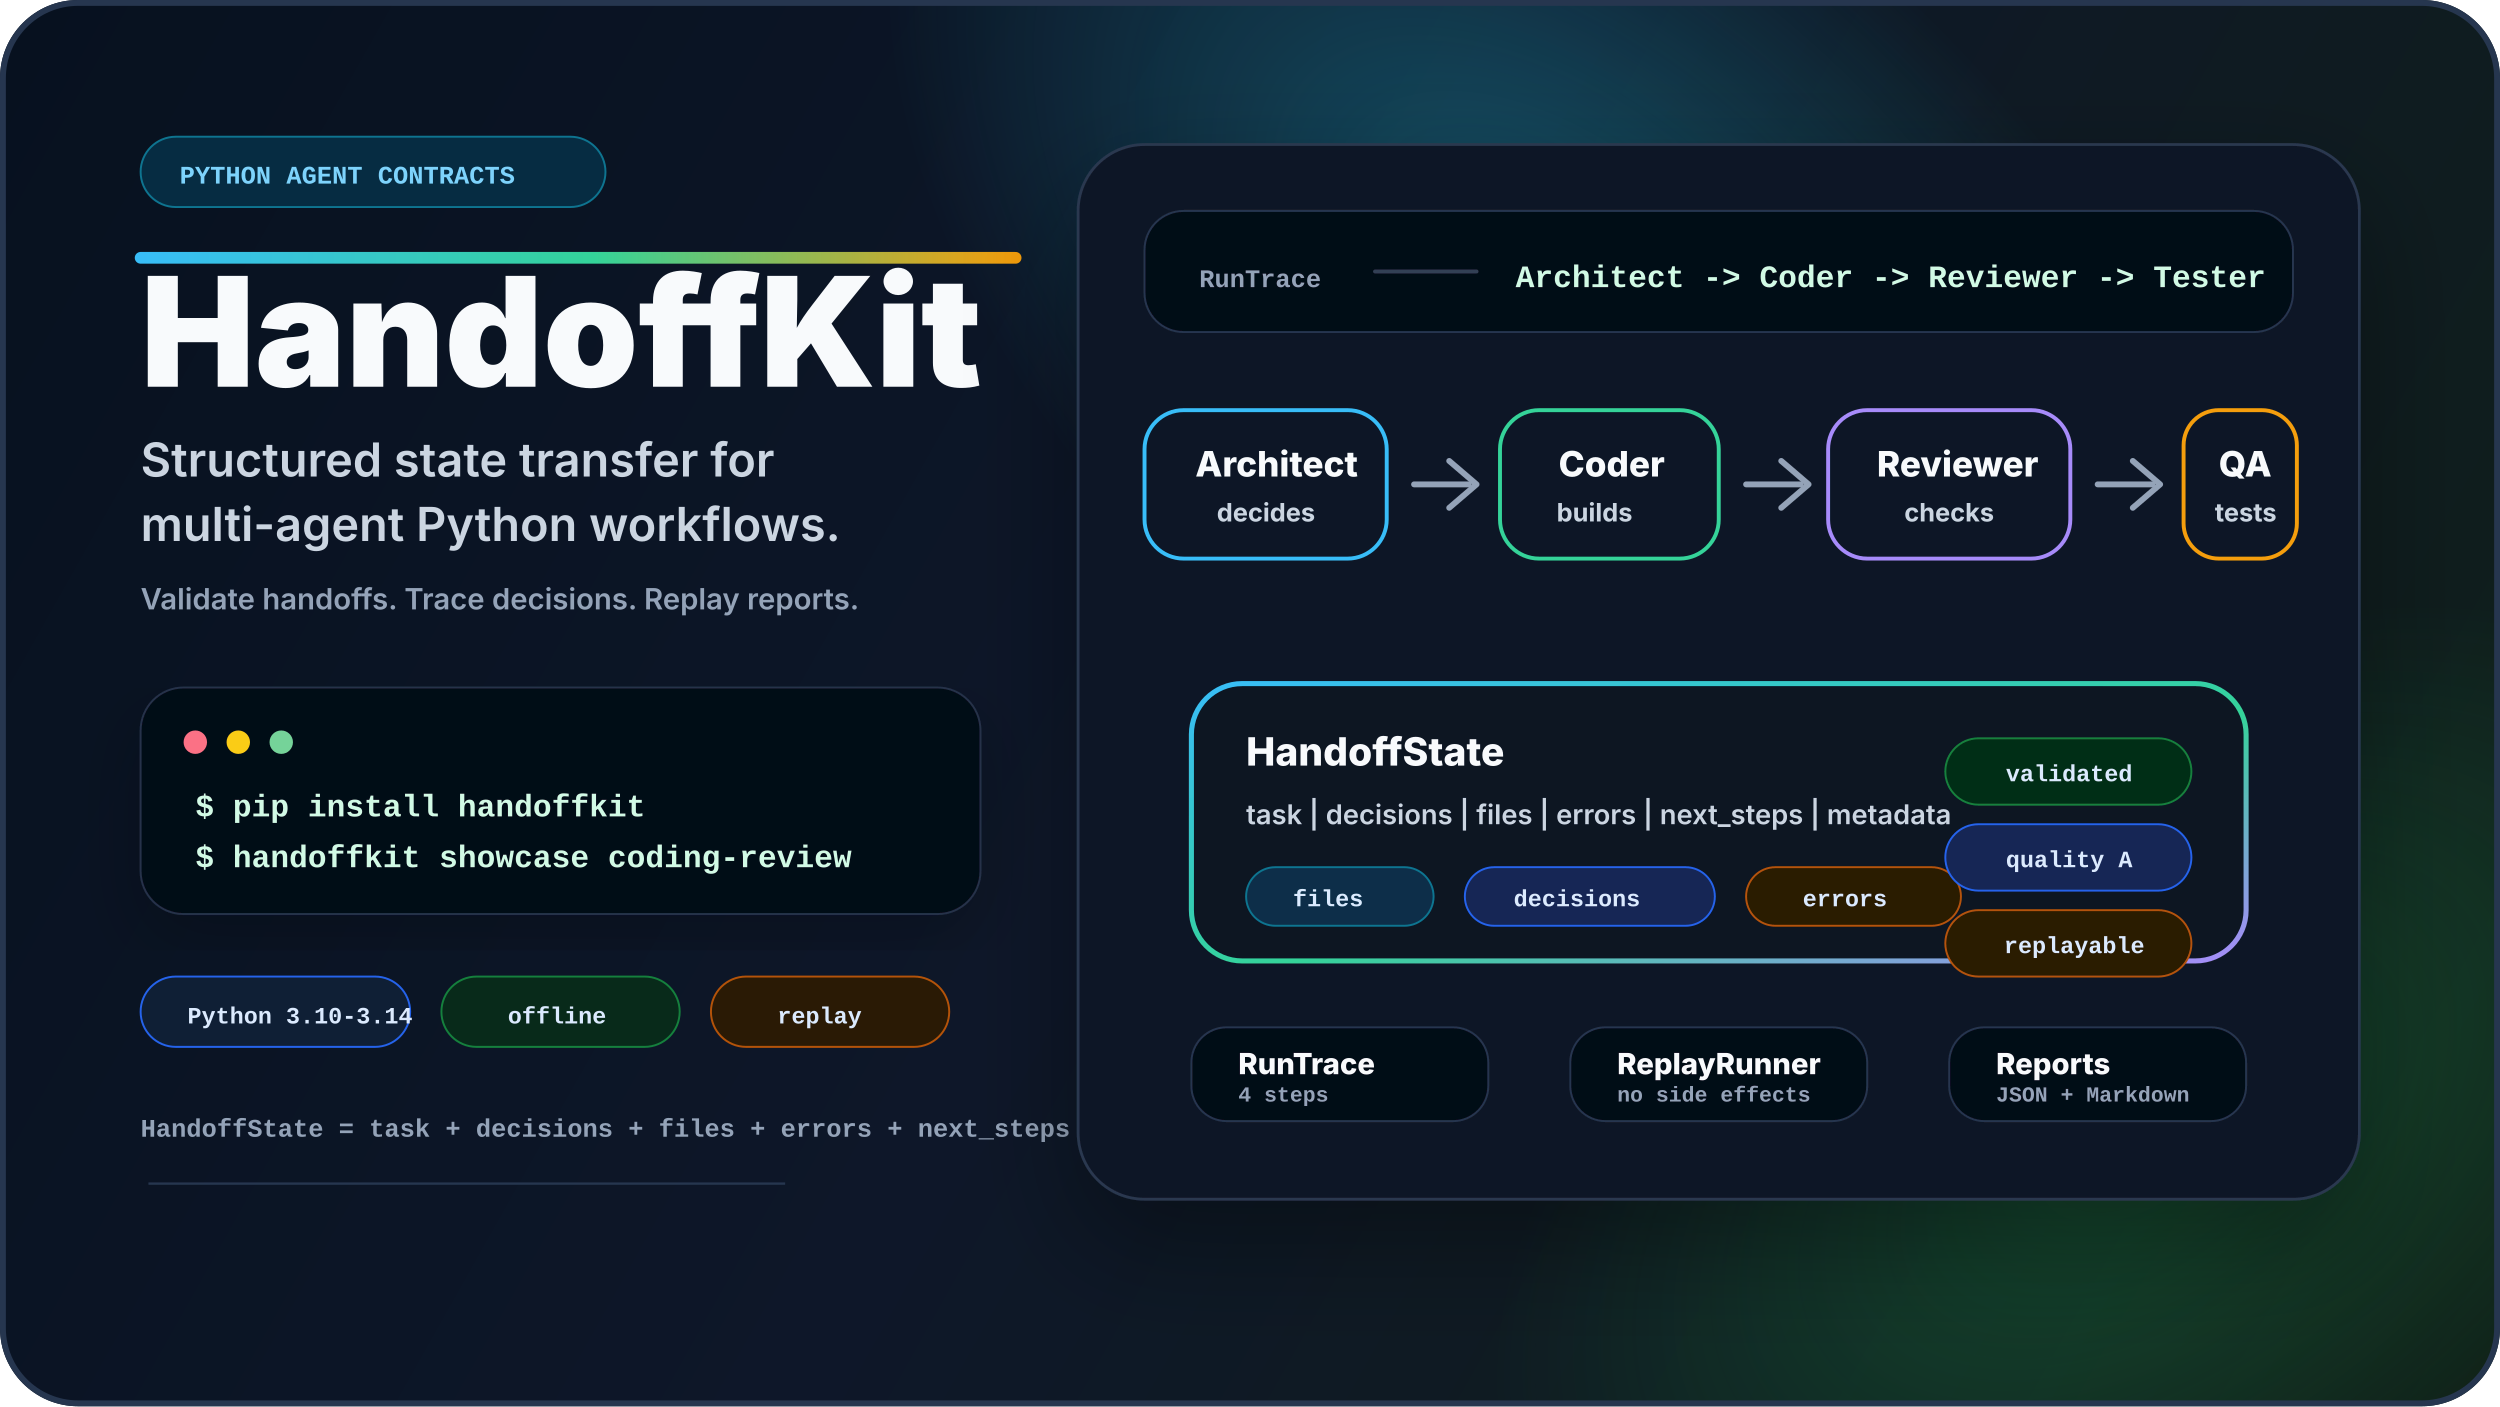
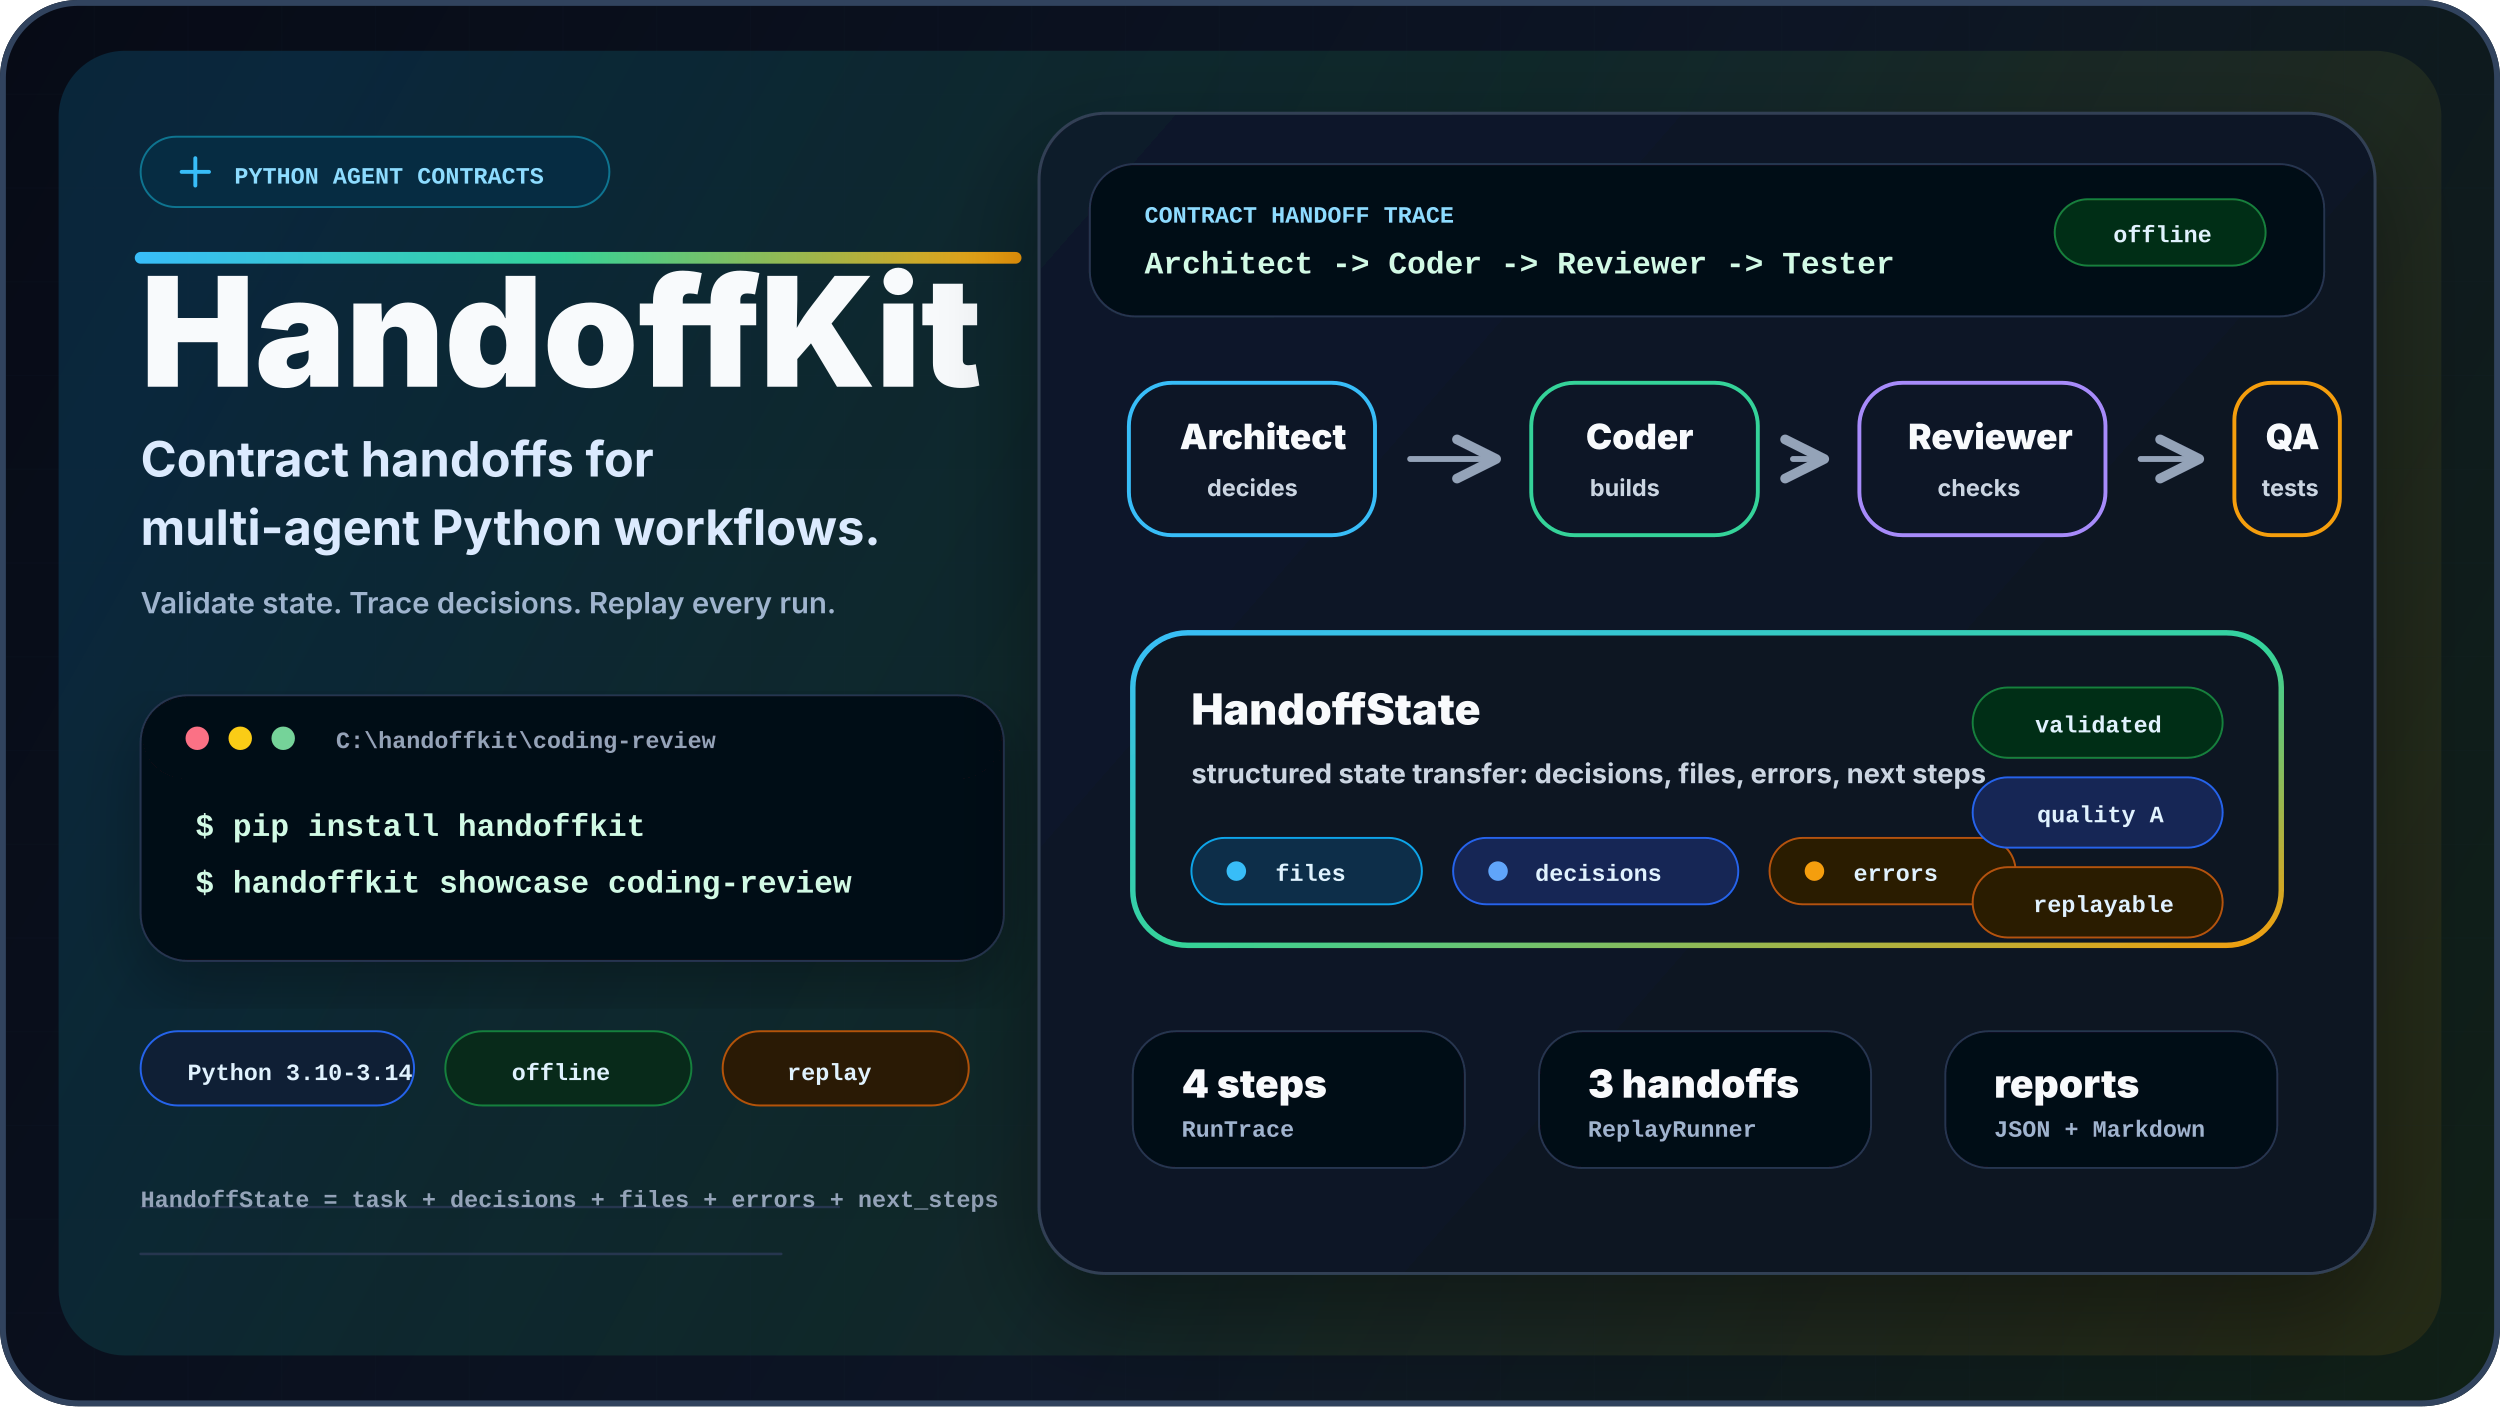
<svg xmlns="http://www.w3.org/2000/svg" width="1280" height="720" viewBox="0 0 1280 720" role="img" aria-labelledby="title desc">
  <defs>
    <linearGradient id="bg" x1="0" y1="0" x2="1280" y2="720" gradientUnits="userSpaceOnUse">
-       <stop stop-color="#07111f" />
-       <stop offset="0.48" stop-color="#0e1729" />
-       <stop offset="1" stop-color="#102018" />
+       <stop stop-color="#070b16" />
+       <stop offset="0.55" stop-color="#0d1525" />
+       <stop offset="1" stop-color="#102016" />
    </linearGradient>
-     <radialGradient id="cyanGlow" cx="0" cy="0" r="1" gradientUnits="userSpaceOnUse" gradientTransform="translate(806 164) rotate(42) scale(420 240)">
-       <stop stop-color="#22d3ee" stop-opacity="0.34" />
-       <stop offset="1" stop-color="#22d3ee" stop-opacity="0" />
-     </radialGradient>
-     <radialGradient id="greenGlow" cx="0" cy="0" r="1" gradientUnits="userSpaceOnUse" gradientTransform="translate(1092 584) rotate(-34) scale(370 220)">
-       <stop stop-color="#22c55e" stop-opacity="0.26" />
-       <stop offset="1" stop-color="#22c55e" stop-opacity="0" />
-     </radialGradient>
-     <linearGradient id="accent" x1="70" y1="0" x2="520" y2="0" gradientUnits="userSpaceOnUse">
+     <linearGradient id="wash" x1="138" y1="82" x2="1180" y2="656" gradientUnits="userSpaceOnUse">
+       <stop stop-color="#0ea5e9" stop-opacity="0.18" />
+       <stop offset="0.45" stop-color="#22c55e" stop-opacity="0.12" />
+       <stop offset="1" stop-color="#f59e0b" stop-opacity="0.10" />
+     </linearGradient>
+     <linearGradient id="accent" x1="72" y1="0" x2="520" y2="0" gradientUnits="userSpaceOnUse">
+       <stop stop-color="#38bdf8" />
+       <stop offset="0.48" stop-color="#34d399" />
+       <stop offset="1" stop-color="#f59e0b" />
+     </linearGradient>
+     <linearGradient id="stateStroke" x1="0" y1="0" x2="1" y2="1">
      <stop stop-color="#38bdf8" />
      <stop offset="0.52" stop-color="#34d399" />
      <stop offset="1" stop-color="#f59e0b" />
    </linearGradient>
-     <linearGradient id="stateStroke" x1="0" y1="0" x2="1" y2="1">
-       <stop stop-color="#38bdf8" />
-       <stop offset="0.55" stop-color="#34d399" />
-       <stop offset="1" stop-color="#a78bfa" />
+     <linearGradient id="panelFill" x1="0" y1="0" x2="640" y2="560" gradientUnits="userSpaceOnUse">
+       <stop stop-color="#111a2c" />
+       <stop offset="1" stop-color="#0b1220" />
    </linearGradient>
-     <filter id="shadow" x="-9%" y="-12%" width="118%" height="128%">
-       <feDropShadow dx="0" dy="24" stdDeviation="28" flood-color="#000000" flood-opacity="0.34" />
+     <pattern id="grid" width="48" height="48" patternUnits="userSpaceOnUse">
+       <path d="M48 0H0V48" fill="none" stroke="#1e293b" stroke-opacity="0.35" stroke-width="1" />
+     </pattern>
+     <filter id="shadow" x="-10%" y="-12%" width="120%" height="130%">
+       <feDropShadow dx="0" dy="22" stdDeviation="25" flood-color="#000000" flood-opacity="0.38" />
    </filter>
-     <filter id="softShadow" x="-8%" y="-12%" width="116%" height="128%">
-       <feDropShadow dx="0" dy="14" stdDeviation="18" flood-color="#000000" flood-opacity="0.22" />
+     <filter id="softShadow" x="-10%" y="-12%" width="120%" height="130%">
+       <feDropShadow dx="0" dy="14" stdDeviation="16" flood-color="#000000" flood-opacity="0.28" />
    </filter>
+     <marker id="arrow" viewBox="0 0 12 12" refX="10" refY="6" markerWidth="10" markerHeight="10" orient="auto-start-reverse">
+       <path d="M2 2L10 6L2 10" fill="none" stroke="#94a3b8" stroke-width="2" stroke-linecap="round" stroke-linejoin="round" />
+     </marker>
    <style>
      .sans { font-family: Inter, ui-sans-serif, system-ui, -apple-system, BlinkMacSystemFont, "Segoe UI", sans-serif; }
      .mono { font-family: ui-monospace, SFMono-Regular, Menlo, Consolas, "Liberation Mono", monospace; }
-       .eyebrow { fill: #7dd3fc; font-size: 13px; font-weight: 820; letter-spacing: 0; }
-       .title { fill: #f8fafc; font-size: 78px; font-weight: 860; letter-spacing: 0; }
-       .subtitle { fill: #cbd5e1; font-size: 24px; font-weight: 560; letter-spacing: 0; }
-       .body { fill: #94a3b8; font-size: 15px; font-weight: 560; letter-spacing: 0; }
-       .panelTitle { fill: #f8fafc; font-size: 20px; font-weight: 820; letter-spacing: 0; }
-       .panelSub { fill: #cbd5e1; font-size: 14px; font-weight: 620; letter-spacing: 0; }
-       .chipText { fill: #dbeafe; font-size: 12px; font-weight: 780; letter-spacing: 0; }
-       .terminal { fill: #d1fae5; font-size: 16px; font-weight: 760; letter-spacing: 0; }
-       .terminalDim { fill: #94a3b8; font-size: 13px; font-weight: 720; letter-spacing: 0; }
-       .nodeTitle { fill: #f8fafc; font-size: 18px; font-weight: 820; letter-spacing: 0; }
-       .nodeSub { fill: #cbd5e1; font-size: 13px; font-weight: 660; letter-spacing: 0; }
-       .metric { fill: #f8fafc; font-size: 15px; font-weight: 820; letter-spacing: 0; }
-       .metricSub { fill: #94a3b8; font-size: 11px; font-weight: 780; letter-spacing: 0; }
+       .eyebrow { fill: #8ddcff; font-size: 12px; font-weight: 850; letter-spacing: 0; }
+       .title { fill: #f8fafc; font-size: 78px; font-weight: 880; letter-spacing: 0; }
+       .subtitle { fill: #dbeafe; font-size: 25px; font-weight: 650; letter-spacing: 0; }
+       .body { fill: #9fb4ce; font-size: 15px; font-weight: 580; letter-spacing: 0; }
+       .terminal { fill: #d1fae5; font-size: 16px; font-weight: 780; letter-spacing: 0; }
+       .terminalDim { fill: #94a3b8; font-size: 12px; font-weight: 760; letter-spacing: 0; }
+       .chipText { fill: #e0f2fe; font-size: 12px; font-weight: 820; letter-spacing: 0; }
+       .panelKicker { fill: #8ddcff; font-size: 12px; font-weight: 850; letter-spacing: 0; }
+       .panelTitle { fill: #f8fafc; font-size: 22px; font-weight: 860; letter-spacing: 0; }
+       .panelSub { fill: #cbd5e1; font-size: 14px; font-weight: 650; letter-spacing: 0; }
+       .nodeTitle { fill: #f8fafc; font-size: 18px; font-weight: 860; letter-spacing: 0; }
+       .nodeSub { fill: #cbd5e1; font-size: 12px; font-weight: 720; letter-spacing: 0; }
+       .metric { fill: #f8fafc; font-size: 20px; font-weight: 880; letter-spacing: 0; }
+       .metricLabel { fill: #9fb4ce; font-size: 12px; font-weight: 760; letter-spacing: 0; }
+       .tiny { fill: #7dd3fc; font-size: 11px; font-weight: 760; letter-spacing: 0; }
    </style>
  </defs>
  <rect width="1280" height="720" rx="40" fill="url(#bg)" />
-   <rect width="1280" height="720" rx="40" fill="url(#cyanGlow)" />
-   <rect width="1280" height="720" rx="40" fill="url(#greenGlow)" />
-   <rect x="1.5" y="1.5" width="1277" height="717" rx="38.5" fill="none" stroke="#26364f" stroke-width="3" />
+   <rect x="30" y="26" width="1220" height="668" rx="34" fill="url(#wash)" opacity="0.92" />
+   <rect width="1280" height="720" rx="40" fill="url(#grid)" opacity="0.24" />
+   <rect x="1.5" y="1.5" width="1277" height="717" rx="38.5" fill="none" stroke="#31435e" stroke-width="3" />
  <path d="M72 132H520" stroke="url(#accent)" stroke-width="6" stroke-linecap="round" />
-   <path d="M76 606H402" stroke="#26364f" stroke-width="1.2" />
+   <path d="M72 618H430" stroke="#26364f" stroke-width="1.2" />
  <g transform="translate(72 70)">
-     <rect width="238" height="36" rx="18" fill="#062c42" stroke="#0e7490" />
-     <text x="20" y="24" class="mono eyebrow">PYTHON AGENT CONTRACTS</text>
+     <g>
+       <rect width="240" height="36" rx="18" fill="#062c42" stroke="#0e7490" />
+       <path d="M21 18H35M28 11V25" stroke="#38bdf8" stroke-width="2" stroke-linecap="round" />
+       <text x="48" y="24" class="mono eyebrow">PYTHON AGENT CONTRACTS</text>
+     </g>
    <text x="0" y="128" class="sans title">HandoffKit</text>
-     <text x="0" y="174" class="sans subtitle">Structured state transfer for</text>
-     <text x="0" y="207" class="sans subtitle">multi-agent Python workflows.</text>
-     <text x="0" y="242" class="sans body">Validate handoffs. Trace decisions. Replay reports.</text>
-     <g transform="translate(0 282)" filter="url(#softShadow)">
-       <rect width="430" height="116" rx="22" fill="#050816" stroke="#25324a" />
-       <circle cx="28" cy="28" r="6" fill="#fb7185" />
-       <circle cx="50" cy="28" r="6" fill="#facc15" />
-       <circle cx="72" cy="28" r="6" fill="#74d399" />
-       <text x="28" y="66" class="mono terminal">$ pip install handoffkit</text>
-       <text x="28" y="92" class="mono terminal">$ handoffkit showcase coding-review</text>
+     <text x="0" y="174" class="sans subtitle">Contract handoffs for</text>
+     <text x="0" y="209" class="sans subtitle">multi-agent Python workflows.</text>
+     <text x="0" y="244" class="sans body">Validate state. Trace decisions. Replay every run.</text>
+     <g transform="translate(0 286)" filter="url(#softShadow)">
+       <rect width="442" height="136" rx="24" fill="#040915" stroke="#26364f" />
+       <rect x="1" y="1" width="440" height="42" rx="23" fill="#070b16" opacity="0.92" />
+       <circle cx="29" cy="22" r="6" fill="#fb7185" />
+       <circle cx="51" cy="22" r="6" fill="#facc15" />
+       <circle cx="73" cy="22" r="6" fill="#74d399" />
+       <text x="100" y="27" class="mono terminalDim">C:\handoffkit\coding-review</text>
+       <text x="28" y="72" class="mono terminal">$ pip install handoffkit</text>
+       <text x="28" y="101" class="mono terminal">$ handoffkit showcase coding-review</text>
    </g>
-     <g transform="translate(0 430)">
-       <rect width="138" height="36" rx="18" fill="#0f1f35" stroke="#2563eb" />
-       <text x="24" y="24" class="mono chipText">Python 3.10-3.14</text>
-       <rect x="154" width="122" height="36" rx="18" fill="#082a1a" stroke="#15803d" />
-       <text x="188" y="24" class="mono chipText">offline</text>
-       <rect x="292" width="122" height="36" rx="18" fill="#2a1a05" stroke="#b45309" />
-       <text x="326" y="24" class="mono chipText">replay</text>
+     <g transform="translate(0 458)">
+       <rect width="140" height="38" rx="19" fill="#0f1f35" stroke="#2563eb" />
+       <text x="24" y="25" class="mono chipText">Python 3.10-3.14</text>
+       <rect x="156" width="126" height="38" rx="19" fill="#082a1a" stroke="#15803d" />
+       <text x="190" y="25" class="mono chipText">offline</text>
+       <rect x="298" width="126" height="38" rx="19" fill="#2a1a05" stroke="#b45309" />
+       <text x="331" y="25" class="mono chipText">replay</text>
    </g>
-     <g transform="translate(0 512)">
+     <g transform="translate(0 548)">
      <text x="0" y="0" class="mono terminalDim">HandoffState = task + decisions + files + errors + next_steps</text>
+       <path d="M0 24H328" stroke="#26364f" stroke-width="1.3" stroke-linecap="round" />
    </g>
  </g>
-   <g transform="translate(552 74)" filter="url(#shadow)">
-     <rect width="656" height="540" rx="34" fill="#101827" stroke="#2b3850" stroke-width="1.4" />
-     <g transform="translate(34 34)">
-       <rect width="588" height="62" rx="20" fill="#050816" stroke="#26364f" />
-       <text x="28" y="39" class="mono terminalDim">RunTrace</text>
-       <path d="M118 31H170" stroke="#334155" stroke-width="2" stroke-linecap="round" />
-       <text x="190" y="39" class="mono terminal">Architect -&gt; Coder -&gt; Reviewer -&gt; Tester</text>
+   <g transform="translate(532 58)" filter="url(#shadow)">
+     <rect width="684" height="594" rx="34" fill="url(#panelFill)" stroke="#334155" stroke-width="1.5" />
+     <rect x="26" y="26" width="632" height="78" rx="23" fill="#050816" stroke="#26364f" />
+     <text x="54" y="56" class="mono panelKicker">CONTRACT HANDOFF TRACE</text>
+     <text x="54" y="82" class="mono terminal">Architect -&gt; Coder -&gt; Reviewer -&gt; Tester</text>
+     <rect x="520" y="44" width="108" height="34" rx="17" fill="#052e16" stroke="#15803d" />
+     <text x="550" y="66" class="mono chipText">offline</text>
+     <g transform="translate(46 138)">
+       <rect width="126" height="78" rx="22" fill="#071225" stroke="#38bdf8" stroke-width="2" />
+       <text x="26" y="34" class="sans nodeTitle">Architect</text>
+       <text x="40" y="58" class="sans nodeSub">decides</text>
+       <path d="M144 39H188" stroke="#94a3b8" stroke-width="3" stroke-linecap="round" marker-end="url(#arrow)" />
+       <rect x="206" width="116" height="78" rx="22" fill="#071225" stroke="#34d399" stroke-width="2" />
+       <text x="234" y="34" class="sans nodeTitle">Coder</text>
+       <text x="236" y="58" class="sans nodeSub">builds</text>
+       <path d="M340 39H356" stroke="#94a3b8" stroke-width="3" stroke-linecap="round" marker-end="url(#arrow)" />
+       <rect x="374" width="126" height="78" rx="22" fill="#071225" stroke="#a78bfa" stroke-width="2" />
+       <text x="399" y="34" class="sans nodeTitle">Reviewer</text>
+       <text x="414" y="58" class="sans nodeSub">checks</text>
+       <path d="M518 39H548" stroke="#94a3b8" stroke-width="3" stroke-linecap="round" marker-end="url(#arrow)" />
+       <rect x="566" width="54" height="78" rx="19" fill="#071225" stroke="#f59e0b" stroke-width="2" />
+       <text x="582" y="34" class="sans nodeTitle">QA</text>
+       <text x="580" y="58" class="sans nodeSub">tests</text>
    </g>
-     <g transform="translate(34 136)">
-       <rect width="124" height="76" rx="20" fill="#0b1727" stroke="#38bdf8" stroke-width="2" />
-       <text x="26" y="34" class="sans nodeTitle">Architect</text>
-       <text x="37" y="57" class="sans nodeSub">decides</text>
-       <path d="M138 38H166" stroke="#94a3b8" stroke-width="3" stroke-linecap="round" />
-       <path d="M156 26L170 38L156 50" stroke="#94a3b8" stroke-width="3" fill="none" stroke-linecap="round" stroke-linejoin="round" />
-       <rect x="182" width="112" height="76" rx="20" fill="#0b1727" stroke="#34d399" stroke-width="2" />
-       <text x="212" y="34" class="sans nodeTitle">Coder</text>
-       <text x="211" y="57" class="sans nodeSub">builds</text>
-       <path d="M308 38H336" stroke="#94a3b8" stroke-width="3" stroke-linecap="round" />
-       <path d="M326 26L340 38L326 50" stroke="#94a3b8" stroke-width="3" fill="none" stroke-linecap="round" stroke-linejoin="round" />
-       <rect x="350" width="124" height="76" rx="20" fill="#0b1727" stroke="#a78bfa" stroke-width="2" />
-       <text x="375" y="34" class="sans nodeTitle">Reviewer</text>
-       <text x="389" y="57" class="sans nodeSub">checks</text>
-       <path d="M488 38H516" stroke="#94a3b8" stroke-width="3" stroke-linecap="round" />
-       <path d="M506 26L520 38L506 50" stroke="#94a3b8" stroke-width="3" fill="none" stroke-linecap="round" stroke-linejoin="round" />
-       <rect x="532" width="58" height="76" rx="18" fill="#0b1727" stroke="#f59e0b" stroke-width="2" />
-       <text x="550" y="34" class="sans nodeTitle">QA</text>
-       <text x="548" y="57" class="sans nodeSub">tests</text>
-     </g>
-     <g transform="translate(58 276)">
-       <rect width="540" height="142" rx="26" fill="#0b1423" stroke="url(#stateStroke)" stroke-width="2.6" />
-       <text x="28" y="42" class="sans panelTitle">HandoffState</text>
-       <text x="28" y="72" class="sans panelSub">task | decisions | files | errors | next_steps | metadata</text>
-       <g transform="translate(28 94)">
-         <rect width="96" height="30" rx="15" fill="#082f49" stroke="#0e7490" />
-         <text x="24" y="20" class="mono chipText">files</text>
-         <rect x="112" width="128" height="30" rx="15" fill="#172554" stroke="#2563eb" />
-         <text x="137" y="20" class="mono chipText">decisions</text>
-         <rect x="256" width="110" height="30" rx="15" fill="#2a1a05" stroke="#b45309" />
-         <text x="285" y="20" class="mono chipText">errors</text>
+     <g transform="translate(48 266)">
+       <rect width="588" height="160" rx="28" fill="#0a1322" stroke="url(#stateStroke)" stroke-width="2.8" />
+       <text x="30" y="47" class="sans panelTitle">HandoffState</text>
+       <text x="30" y="77" class="sans panelSub">structured state transfer: decisions, files, errors, next steps</text>
+       <g transform="translate(30 105)">
+         <rect width="118" height="34" rx="17" fill="#082f49" stroke="#0ea5e9" />
+         <circle cx="23" cy="17" r="5" fill="#38bdf8" />
+         <text x="43" y="22" class="mono chipText">files</text>
+         <rect x="134" width="146" height="34" rx="17" fill="#172554" stroke="#2563eb" />
+         <circle cx="157" cy="17" r="5" fill="#60a5fa" />
+         <text x="176" y="22" class="mono chipText">decisions</text>
+         <rect x="296" width="126" height="34" rx="17" fill="#2a1a05" stroke="#b45309" />
+         <circle cx="319" cy="17" r="5" fill="#f59e0b" />
+         <text x="339" y="22" class="mono chipText">errors</text>
      </g>
-       <g transform="translate(386 28)">
-         <rect width="126" height="34" rx="17" fill="#052e16" stroke="#15803d" />
-         <text x="31" y="22" class="mono chipText">validated</text>
-         <rect y="44" width="126" height="34" rx="17" fill="#172554" stroke="#2563eb" />
-         <text x="31" y="66" class="mono chipText">quality A</text>
-         <rect y="88" width="126" height="34" rx="17" fill="#2a1a05" stroke="#b45309" />
-         <text x="30" y="110" class="mono chipText">replayable</text>
+       <g transform="translate(430 28)">
+         <rect width="128" height="36" rx="18" fill="#052e16" stroke="#15803d" />
+         <text x="32" y="23" class="mono chipText">validated</text>
+         <rect y="46" width="128" height="36" rx="18" fill="#172554" stroke="#2563eb" />
+         <text x="33" y="69" class="mono chipText">quality A</text>
+         <rect y="92" width="128" height="36" rx="18" fill="#2a1a05" stroke="#b45309" />
+         <text x="31" y="115" class="mono chipText">replayable</text>
      </g>
    </g>
-     <g transform="translate(58 452)">
-       <rect width="152" height="48" rx="18" fill="#050816" stroke="#26364f" />
-       <text x="24" y="24" class="sans metric">RunTrace</text>
-       <text x="24" y="38" class="mono metricSub">4 steps</text>
-       <rect x="194" width="152" height="48" rx="18" fill="#050816" stroke="#26364f" />
-       <text x="218" y="24" class="sans metric">ReplayRunner</text>
-       <text x="218" y="38" class="mono metricSub">no side effects</text>
-       <rect x="388" width="152" height="48" rx="18" fill="#050816" stroke="#26364f" />
-       <text x="412" y="24" class="sans metric">Reports</text>
-       <text x="412" y="38" class="mono metricSub">JSON + Markdown</text>
+     <g transform="translate(48 470)">
+       <rect width="170" height="70" rx="22" fill="#050816" stroke="#26364f" />
+       <text x="25" y="34" class="sans metric">4 steps</text>
+       <text x="25" y="54" class="mono metricLabel">RunTrace</text>
+       <rect x="208" width="170" height="70" rx="22" fill="#050816" stroke="#26364f" />
+       <text x="233" y="34" class="sans metric">3 handoffs</text>
+       <text x="233" y="54" class="mono metricLabel">ReplayRunner</text>
+       <rect x="416" width="170" height="70" rx="22" fill="#050816" stroke="#26364f" />
+       <text x="441" y="34" class="sans metric">reports</text>
+       <text x="441" y="54" class="mono metricLabel">JSON + Markdown</text>
    </g>
  </g>
</svg>
